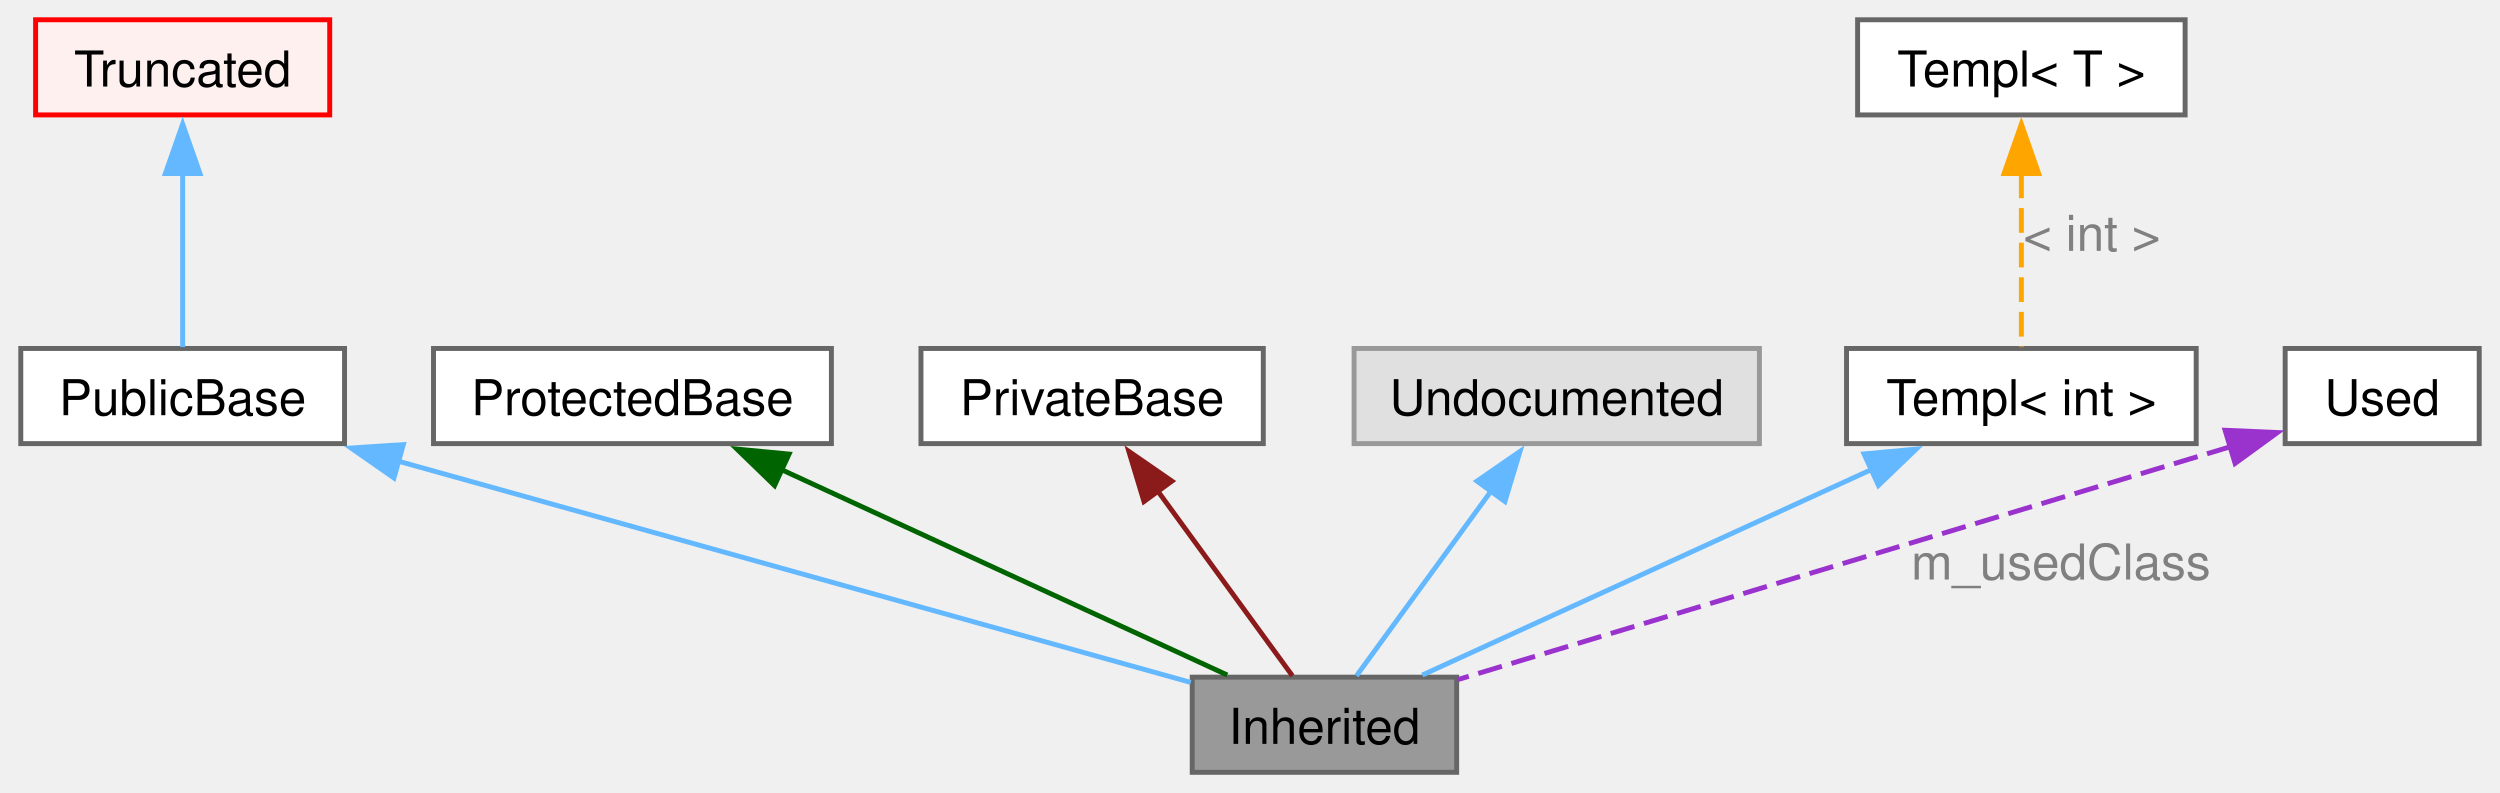
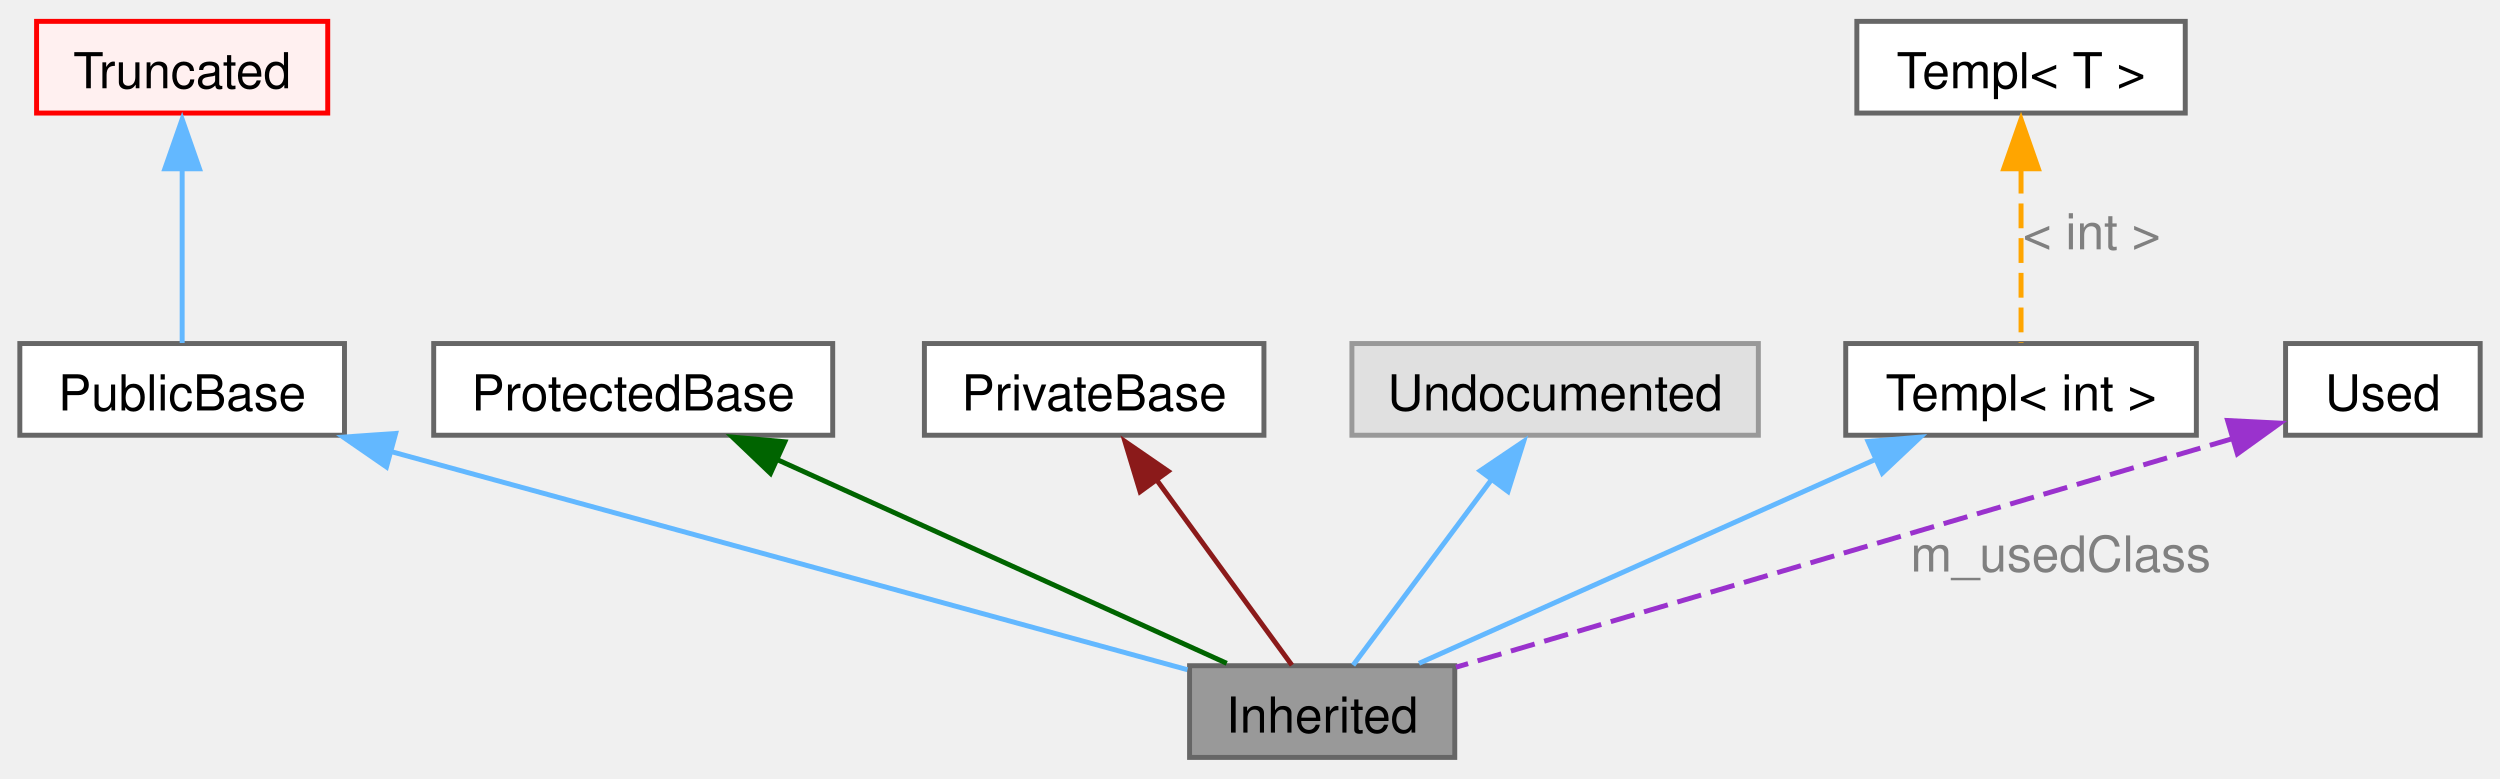
- <svg xmlns="http://www.w3.org/2000/svg" xmlns:xlink="http://www.w3.org/1999/xlink" width="505pt" height="160pt" viewBox="0.00 0.00 505.38 160.25">
-   <g id="graph0" class="graph" transform="scale(1 1) rotate(0) translate(4 156.25)">
+ <svg xmlns="http://www.w3.org/2000/svg" xmlns:xlink="http://www.w3.org/1999/xlink" width="504pt" height="157pt" viewBox="0.00 0.00 504.38 156.50">
+   <g id="graph0" class="graph" transform="scale(1 1) rotate(0) translate(4 152.5)">
    <g id="Node000009" class="node">
      <g id="a_Node000009">
        <a xlink:title=" ">
-           <polygon fill="#999999" stroke="#666666" points="290.5,-19.25 237,-19.25 237,0 290.5,0 290.5,-19.25" />
-           <text text-anchor="middle" x="263.75" y="-5.75" font-family="Helvetica,sans-Serif" font-size="10.00">Inherited</text>
+           <polygon fill="#999999" stroke="#666666" points="289.5,-18.5 236,-18.5 236,0 289.5,0 289.5,-18.5" />
+           <text text-anchor="middle" x="262.75" y="-5" font-family="Helvetica,sans-Serif" font-size="10.00">Inherited</text>
        </a>
      </g>
    </g>
    <g id="Node000010" class="node">
      <g id="a_Node000010">
        <a xlink:title=" ">
-           <polygon fill="white" stroke="#666666" points="65.5,-85.75 0,-85.75 0,-66.5 65.5,-66.5 65.5,-85.75" />
-           <text text-anchor="middle" x="32.75" y="-72.25" font-family="Helvetica,sans-Serif" font-size="10.00">PublicBase</text>
+           <polygon fill="white" stroke="#666666" points="65.5,-83.5 0,-83.5 0,-65 65.5,-65 65.5,-83.5" />
+           <text text-anchor="middle" x="32.75" y="-70" font-family="Helvetica,sans-Serif" font-size="10.00">PublicBase</text>
        </a>
      </g>
    </g>
    <g id="edge1" class="edge">
      <g id="a_edge1">
        <a xlink:title=" ">
-           <path fill="none" stroke="#63b8ff" d="M76.15,-63.01C123.32,-49.84 197.21,-29.21 236.71,-18.18" />
-           <polygon fill="#63b8ff" stroke="#63b8ff" points="75.5,-59.55 66.81,-65.61 77.39,-66.3 75.5,-59.55" />
+           <path fill="none" stroke="#63b8ff" d="M74.65,-61.77C121.44,-48.96 195.81,-28.59 235.57,-17.69" />
+           <polygon fill="#63b8ff" stroke="#63b8ff" points="73.97,-58.6 65.25,-64.62 75.82,-65.36 73.97,-58.6" />
        </a>
      </g>
    </g>
    <g id="Node000011" class="node">
      <g id="a_Node000011">
        <a xlink:title=" ">
-           <polygon fill="#fff0f0" stroke="red" points="62.5,-152.25 3,-152.25 3,-133 62.5,-133 62.5,-152.25" />
-           <text text-anchor="middle" x="32.75" y="-138.75" font-family="Helvetica,sans-Serif" font-size="10.00">Truncated</text>
+           <polygon fill="#fff0f0" stroke="red" points="62.12,-148.5 3.38,-148.5 3.38,-130 62.12,-130 62.12,-148.5" />
+           <text text-anchor="middle" x="32.75" y="-135" font-family="Helvetica,sans-Serif" font-size="10.00">Truncated</text>
        </a>
      </g>
    </g>
    <g id="edge2" class="edge">
      <g id="a_edge2">
        <a xlink:title=" ">
-           <path fill="none" stroke="#63b8ff" d="M32.75,-121.15C32.75,-109.32 32.75,-95.04 32.75,-86.02" />
-           <polygon fill="#63b8ff" stroke="#63b8ff" points="29.25,-121.14 32.75,-131.14 36.25,-121.14 29.25,-121.14" />
+           <path fill="none" stroke="#63b8ff" d="M32.75,-118.76C32.75,-106.97 32.75,-92.53 32.75,-83.61" />
+           <polygon fill="#63b8ff" stroke="#63b8ff" points="29.25,-118.75 32.75,-128.75 36.25,-118.75 29.25,-118.75" />
        </a>
      </g>
    </g>
    <g id="node4" class="node">
      <g id="a_node4">
        <a xlink:title=" ">
-           <polygon fill="white" stroke="#666666" points="164,-85.75 83.5,-85.75 83.5,-66.5 164,-66.5 164,-85.75" />
-           <text text-anchor="middle" x="123.75" y="-72.25" font-family="Helvetica,sans-Serif" font-size="10.00">ProtectedBase</text>
+           <polygon fill="white" stroke="#666666" points="164,-83.5 83.5,-83.5 83.5,-65 164,-65 164,-83.5" />
+           <text text-anchor="middle" x="123.75" y="-70" font-family="Helvetica,sans-Serif" font-size="10.00">ProtectedBase</text>
        </a>
      </g>
    </g>
    <g id="edge3" class="edge">
      <g id="a_edge3">
        <a xlink:title=" ">
-           <path fill="none" stroke="darkgreen" d="M153.67,-61.34C180.99,-48.75 220.58,-30.51 244.09,-19.68" />
-           <polygon fill="darkgreen" stroke="darkgreen" points="152.5,-58.02 144.89,-65.39 155.43,-64.38 152.5,-58.02" />
+           <path fill="none" stroke="darkgreen" d="M152.54,-60.2C179.78,-47.85 219.93,-29.66 243.5,-18.98" />
+           <polygon fill="darkgreen" stroke="darkgreen" points="151.45,-57.31 143.79,-64.62 154.34,-63.68 151.45,-57.31" />
        </a>
      </g>
    </g>
    <g id="node5" class="node">
      <g id="a_node5">
        <a xlink:title=" ">
-           <polygon fill="white" stroke="#666666" points="251.38,-85.75 182.12,-85.75 182.12,-66.5 251.38,-66.5 251.38,-85.75" />
-           <text text-anchor="middle" x="216.75" y="-72.25" font-family="Helvetica,sans-Serif" font-size="10.00">PrivateBase</text>
+           <polygon fill="white" stroke="#666666" points="251,-83.5 182.5,-83.5 182.5,-65 251,-65 251,-83.5" />
+           <text text-anchor="middle" x="216.75" y="-70" font-family="Helvetica,sans-Serif" font-size="10.00">PrivateBase</text>
        </a>
      </g>
    </g>
    <g id="edge4" class="edge">
      <g id="a_edge4">
        <a xlink:title=" ">
-           <path fill="none" stroke="#8b1a1a" d="M230.05,-56.88C238.95,-44.66 250.28,-29.11 257.27,-19.52" />
-           <polygon fill="#8b1a1a" stroke="#8b1a1a" points="227.24,-54.79 224.18,-64.93 232.89,-58.91 227.24,-54.79" />
+           <path fill="none" stroke="#8b1a1a" d="M229.37,-55.96C238.24,-43.81 249.72,-28.09 256.64,-18.61" />
+           <polygon fill="#8b1a1a" stroke="#8b1a1a" points="226.02,-53.61 222.95,-63.75 231.68,-57.74 226.02,-53.61" />
        </a>
      </g>
    </g>
    <g id="Node000015" class="node">
      <g id="a_Node000015">
        <a xlink:title=" ">
-           <polygon fill="#e0e0e0" stroke="#999999" points="351.75,-85.75 269.75,-85.75 269.75,-66.5 351.75,-66.5 351.75,-85.75" />
-           <text text-anchor="middle" x="310.75" y="-72.25" font-family="Helvetica,sans-Serif" font-size="10.00">Undocumented</text>
+           <polygon fill="#e0e0e0" stroke="#999999" points="350.75,-83.5 268.75,-83.5 268.75,-65 350.75,-65 350.75,-83.5" />
+           <text text-anchor="middle" x="309.75" y="-70" font-family="Helvetica,sans-Serif" font-size="10.00">Undocumented</text>
        </a>
      </g>
    </g>
    <g id="edge5" class="edge">
      <g id="a_edge5">
        <a xlink:title=" ">
-           <path fill="none" stroke="#63b8ff" d="M297.45,-56.88C288.55,-44.66 277.22,-29.11 270.23,-19.52" />
-           <polygon fill="#63b8ff" stroke="#63b8ff" points="294.61,-58.91 303.32,-64.93 300.26,-54.79 294.61,-58.91" />
+           <path fill="none" stroke="#63b8ff" d="M296.85,-55.96C287.79,-43.81 276.06,-28.09 268.99,-18.61" />
+           <polygon fill="#63b8ff" stroke="#63b8ff" points="294.63,-57.83 303.41,-63.75 300.24,-53.65 294.63,-57.83" />
        </a>
      </g>
    </g>
    <g id="node7" class="node">
      <g id="a_node7">
        <a xlink:title=" ">
-           <polygon fill="white" stroke="#666666" points="440.12,-85.75 369.38,-85.75 369.38,-66.5 440.12,-66.5 440.12,-85.75" />
-           <text text-anchor="middle" x="404.75" y="-72.25" font-family="Helvetica,sans-Serif" font-size="10.00">Templ&lt; int &gt;</text>
+           <polygon fill="white" stroke="#666666" points="439.12,-83.5 368.38,-83.5 368.38,-65 439.12,-65 439.12,-83.5" />
+           <text text-anchor="middle" x="403.75" y="-70" font-family="Helvetica,sans-Serif" font-size="10.00">Templ&lt; int &gt;</text>
        </a>
      </g>
    </g>
    <g id="edge6" class="edge">
      <g id="a_edge6">
        <a xlink:title=" ">
-           <path fill="none" stroke="#63b8ff" d="M374.61,-61.34C347.1,-48.75 307.23,-30.51 283.55,-19.68" />
-           <polygon fill="#63b8ff" stroke="#63b8ff" points="372.92,-64.41 383.47,-65.39 375.83,-58.05 372.92,-64.41" />
+           <path fill="none" stroke="#63b8ff" d="M374.55,-60.2C346.91,-47.85 306.19,-29.66 282.28,-18.98" />
+           <polygon fill="#63b8ff" stroke="#63b8ff" points="372.88,-63.74 383.44,-64.62 375.74,-57.35 372.88,-63.74" />
        </a>
      </g>
    </g>
    <g id="node8" class="node">
      <g id="a_node8">
        <a xlink:title=" ">
-           <polygon fill="white" stroke="#666666" points="437.88,-152.25 371.62,-152.25 371.62,-133 437.88,-133 437.88,-152.25" />
-           <text text-anchor="middle" x="404.75" y="-138.75" font-family="Helvetica,sans-Serif" font-size="10.00">Templ&lt; T &gt;</text>
+           <polygon fill="white" stroke="#666666" points="436.88,-148.5 370.62,-148.5 370.62,-130 436.88,-130 436.88,-148.5" />
+           <text text-anchor="middle" x="403.75" y="-135" font-family="Helvetica,sans-Serif" font-size="10.00">Templ&lt; T &gt;</text>
        </a>
      </g>
    </g>
    <g id="edge7" class="edge">
      <g id="a_edge7">
        <a xlink:title=" ">
-           <path fill="none" stroke="orange" stroke-dasharray="5,2" d="M404.75,-121.15C404.75,-109.32 404.75,-95.04 404.75,-86.02" />
-           <polygon fill="orange" stroke="orange" points="401.25,-121.14 404.75,-131.14 408.25,-121.14 401.25,-121.14" />
+           <path fill="none" stroke="orange" stroke-dasharray="5,2" d="M403.75,-118.76C403.75,-106.97 403.75,-92.53 403.75,-83.61" />
+           <polygon fill="orange" stroke="orange" points="400.25,-118.75 403.75,-128.75 407.25,-118.75 400.25,-118.75" />
        </a>
      </g>
-       <text text-anchor="middle" x="419" y="-105.5" font-family="Helvetica,sans-Serif" font-size="10.00" fill="grey">&lt; int &gt;</text>
+       <text text-anchor="middle" x="418" y="-102.5" font-family="Helvetica,sans-Serif" font-size="10.00" fill="grey">&lt; int &gt;</text>
    </g>
    <g id="node9" class="node">
      <g id="a_node9">
        <a xlink:title=" ">
-           <polygon fill="white" stroke="#666666" points="497.38,-85.75 458.12,-85.75 458.12,-66.5 497.38,-66.5 497.38,-85.75" />
-           <text text-anchor="middle" x="477.75" y="-72.25" font-family="Helvetica,sans-Serif" font-size="10.00">Used</text>
+           <polygon fill="white" stroke="#666666" points="496.38,-83.5 457.12,-83.5 457.12,-65 496.38,-65 496.38,-83.5" />
+           <text text-anchor="middle" x="476.75" y="-70" font-family="Helvetica,sans-Serif" font-size="10.00">Used</text>
        </a>
      </g>
    </g>
    <g id="edge8" class="edge">
      <g id="a_edge8">
        <a xlink:title=" ">
-           <path fill="none" stroke="#9a32cd" stroke-dasharray="5,2" d="M447.1,-65.89C405.19,-53.25 330.65,-30.79 290.74,-18.76" />
-           <polygon fill="#9a32cd" stroke="#9a32cd" points="445.97,-69.2 456.55,-68.74 447.99,-62.5 445.97,-69.2" />
+           <path fill="none" stroke="#9a32cd" stroke-dasharray="5,2" d="M446.64,-64.38C404.83,-52.08 329.83,-30 289.74,-18.2" />
+           <polygon fill="#9a32cd" stroke="#9a32cd" points="445.42,-67.97 456,-67.44 447.4,-61.25 445.42,-67.97" />
        </a>
      </g>
-       <text text-anchor="middle" x="412.75" y="-39" font-family="Helvetica,sans-Serif" font-size="10.00" fill="grey">m_usedClass</text>
+       <text text-anchor="middle" x="411.75" y="-37.5" font-family="Helvetica,sans-Serif" font-size="10.00" fill="grey">m_usedClass</text>
    </g>
  </g>
</svg>
